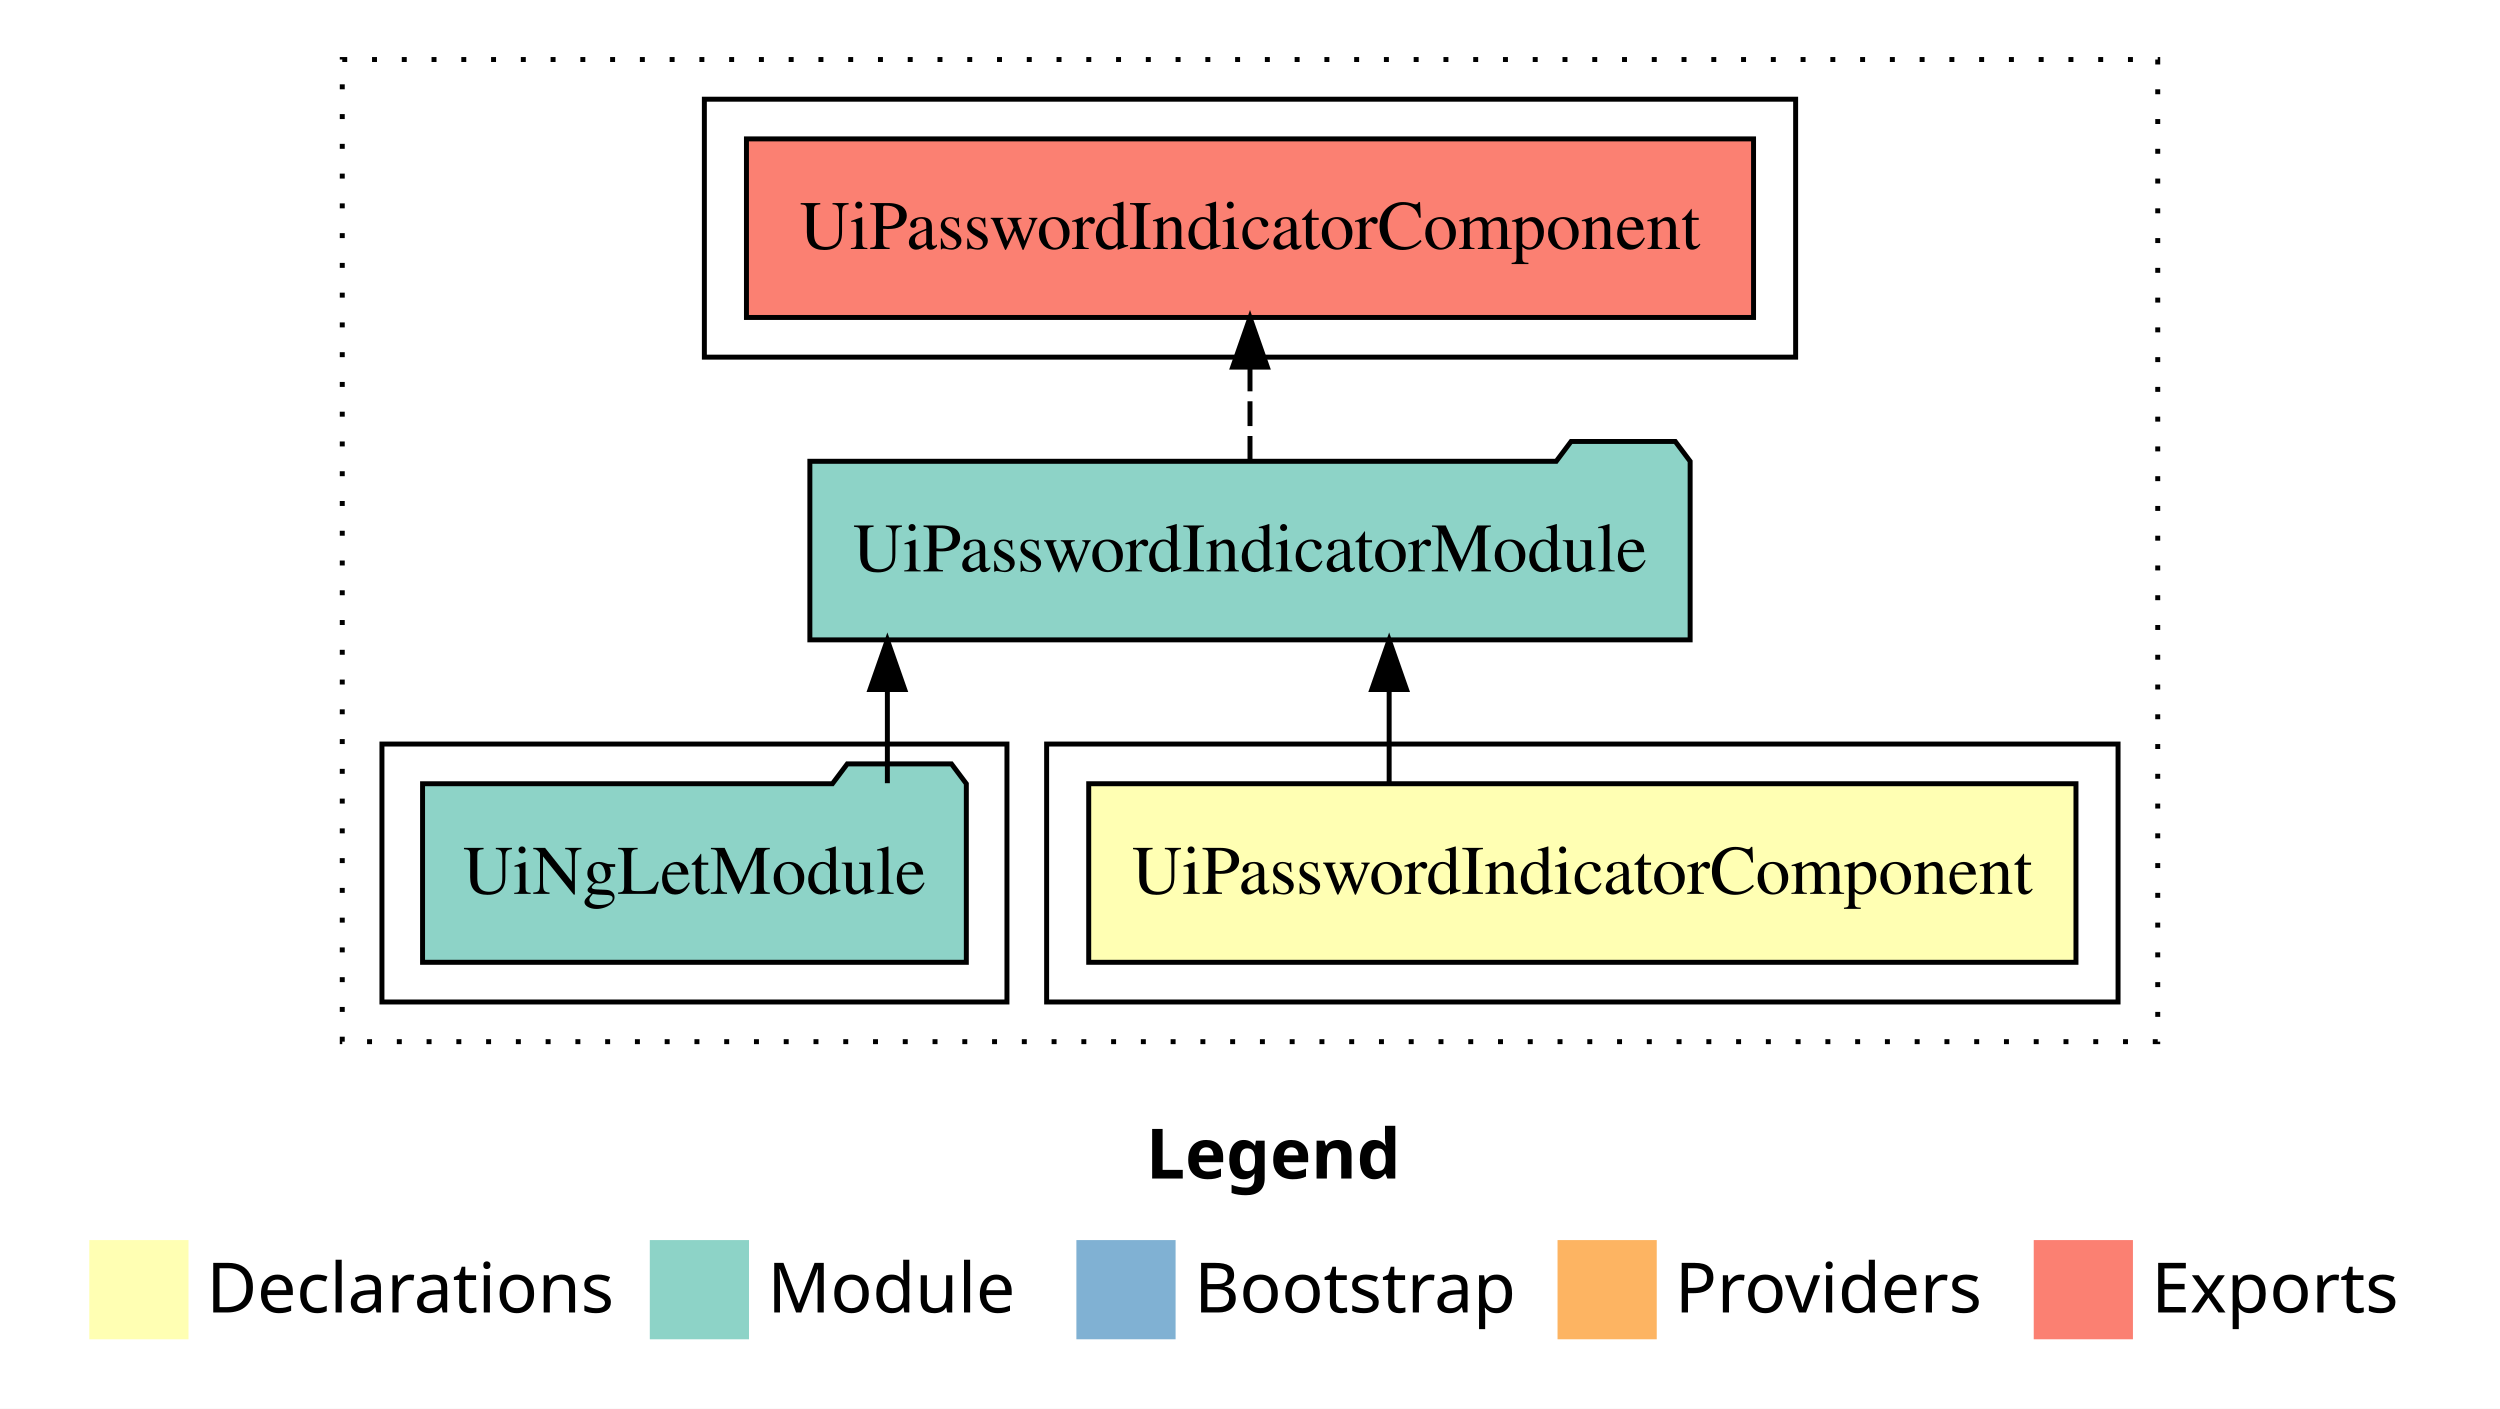
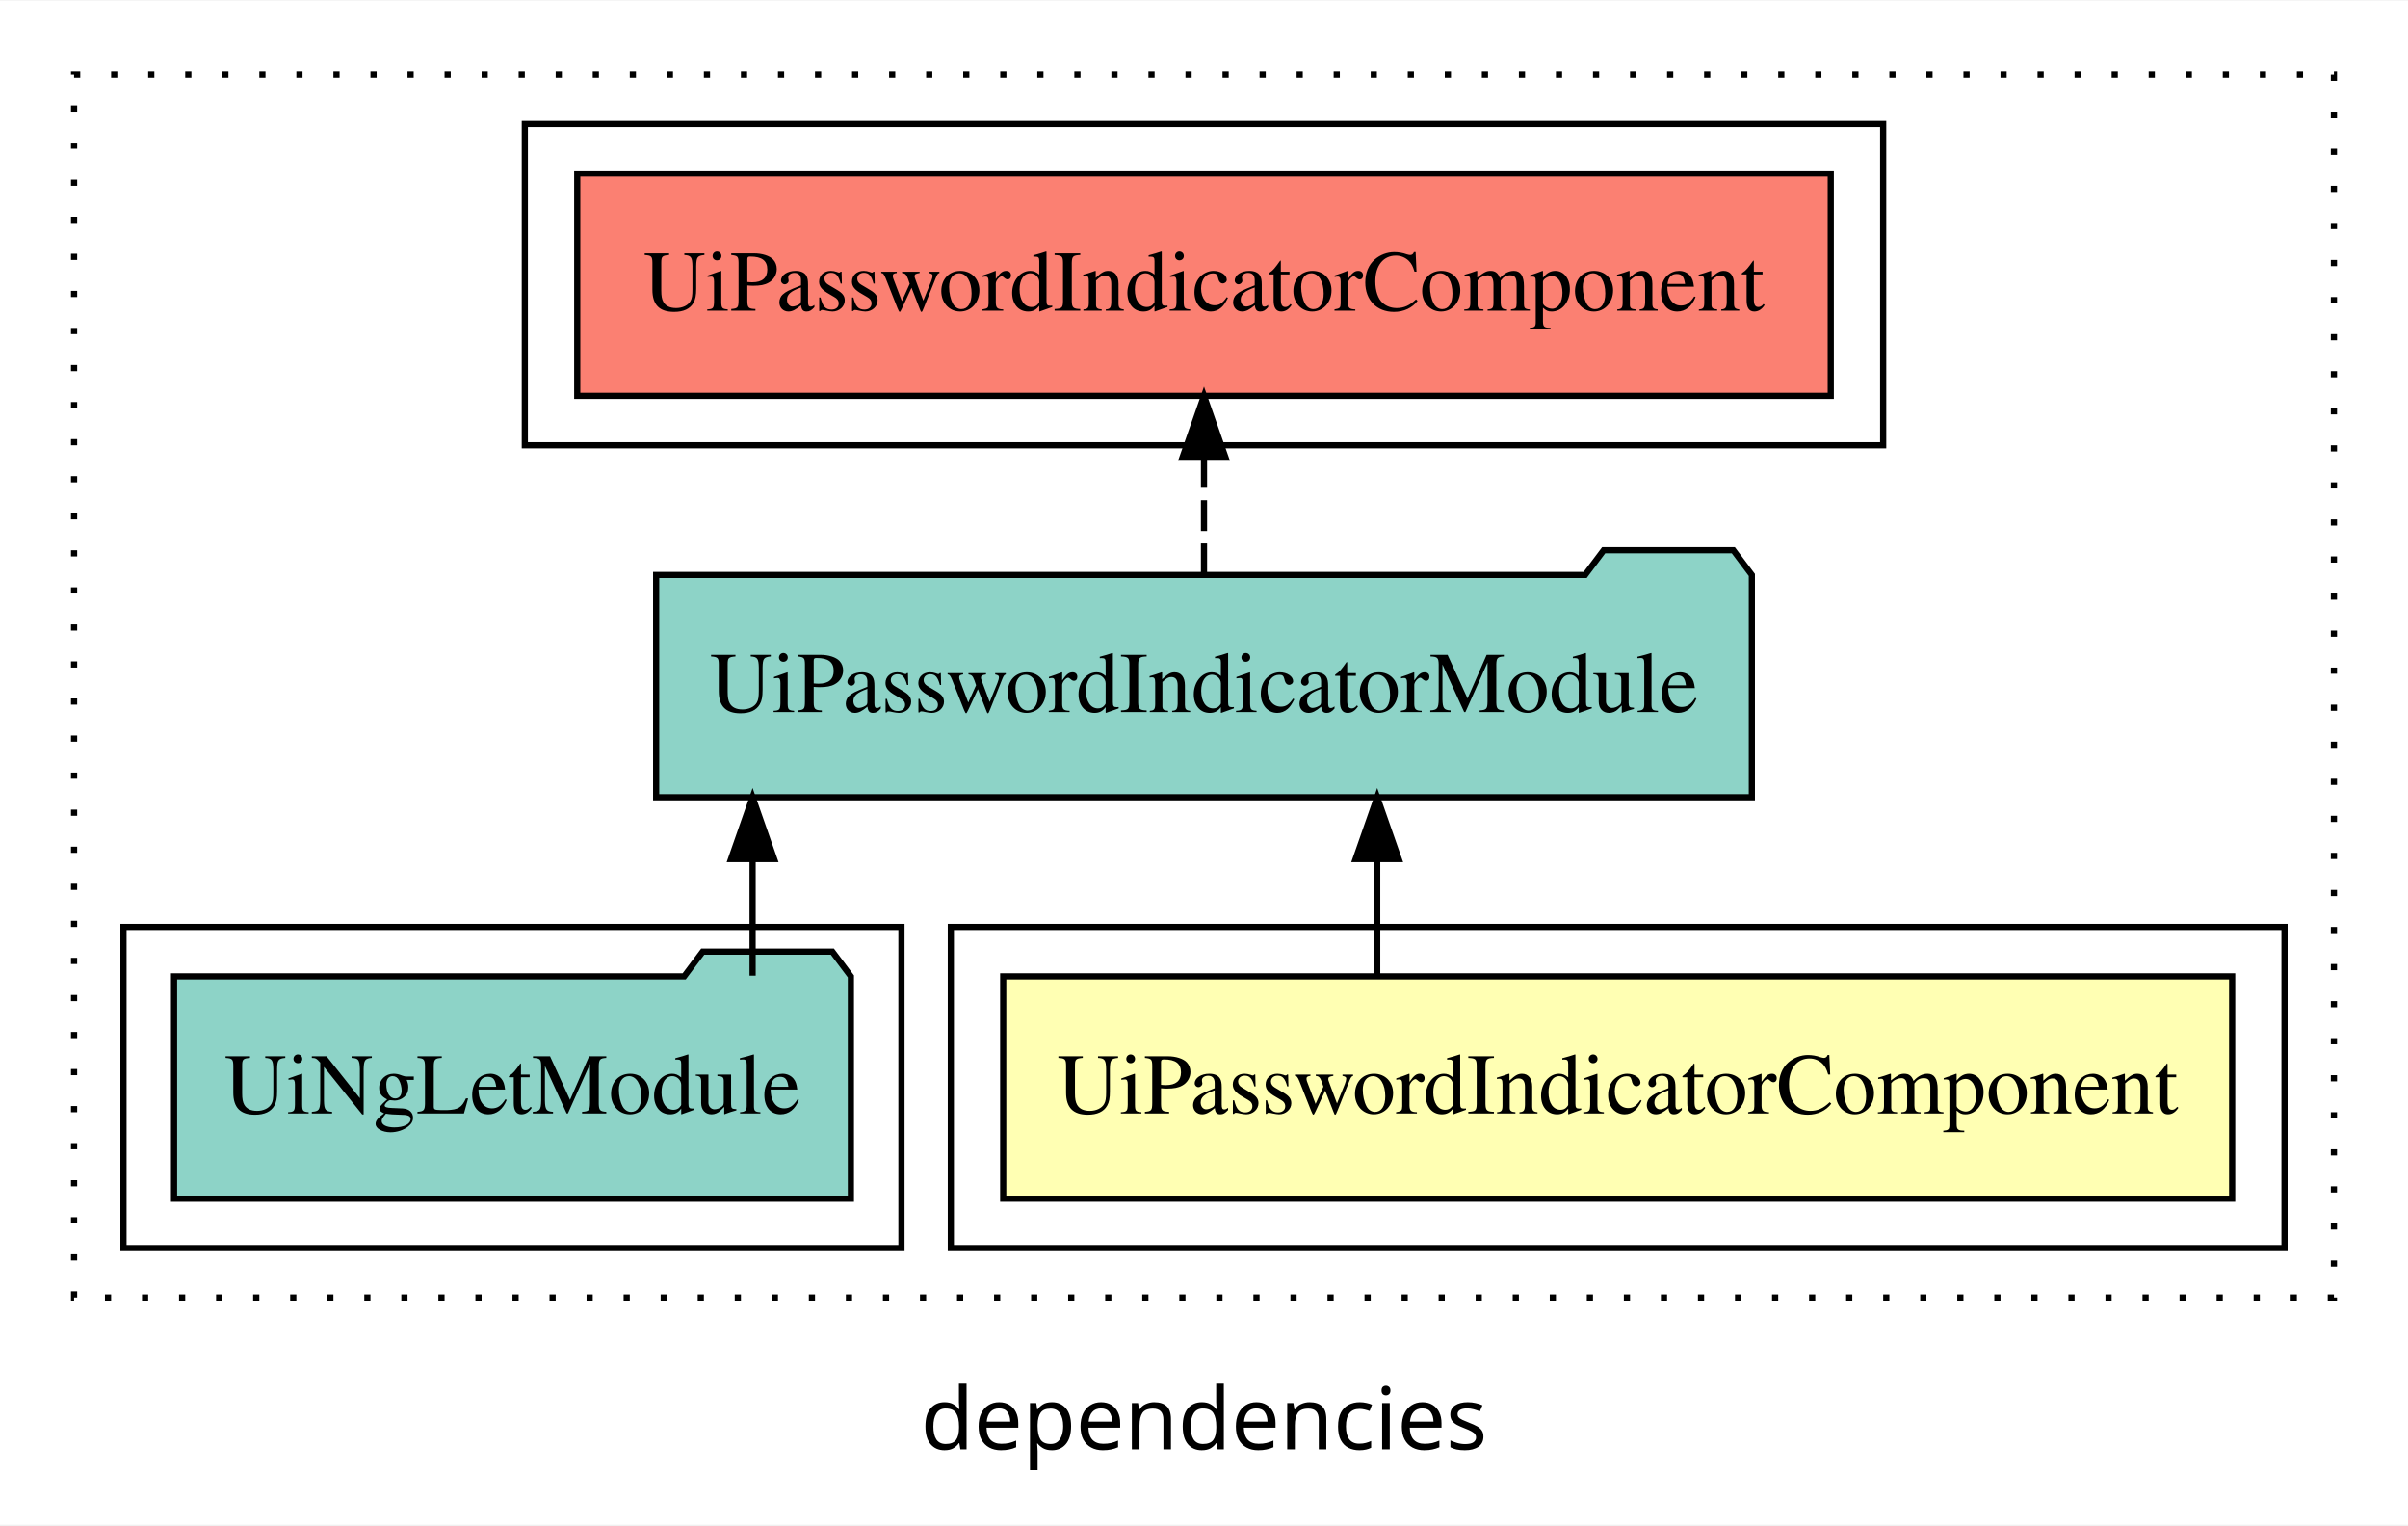
- <svg xmlns="http://www.w3.org/2000/svg" width="504pt" height="284pt" viewBox="0.00 0.00 504.00 284.00">
-   <g id="graph0" class="graph" transform="scale(1 1) rotate(0) translate(4 280)">
-     <polygon fill="#ffffff" stroke="transparent" points="-4,4 -4,-280 500,-280 500,4 -4,4" />
-     <text text-anchor="start" x="227.009" y="-42.4" font-family="sans-serif" font-weight="bold" font-size="14.00" fill="#000000">Legend</text>
-     <polygon fill="#ffffb3" stroke="transparent" points="14,-10 14,-30 34,-30 34,-10 14,-10" />
-     <text text-anchor="start" x="37.629" y="-15.4" font-family="sans-serif" font-size="14.00" fill="#000000">  Declarations</text>
-     <polygon fill="#8dd3c7" stroke="transparent" points="127,-10 127,-30 147,-30 147,-10 127,-10" />
-     <text text-anchor="start" x="150.725" y="-15.4" font-family="sans-serif" font-size="14.00" fill="#000000">  Module</text>
-     <polygon fill="#80b1d3" stroke="transparent" points="213,-10 213,-30 233,-30 233,-10 213,-10" />
-     <text text-anchor="start" x="236.781" y="-15.4" font-family="sans-serif" font-size="14.00" fill="#000000">  Bootstrap</text>
-     <polygon fill="#fdb462" stroke="transparent" points="310,-10 310,-30 330,-30 330,-10 310,-10" />
-     <text text-anchor="start" x="333.673" y="-15.4" font-family="sans-serif" font-size="14.00" fill="#000000">  Providers</text>
-     <polygon fill="#fb8072" stroke="transparent" points="406,-10 406,-30 426,-30 426,-10 406,-10" />
-     <text text-anchor="start" x="429.726" y="-15.4" font-family="sans-serif" font-size="14.00" fill="#000000">  Exports</text>
+ <svg xmlns="http://www.w3.org/2000/svg" width="390pt" height="247pt" viewBox="0.00 0.00 390.00 246.80">
+   <g id="graph0" class="graph" transform="scale(1 1) rotate(0) translate(4 242.8)">
+     <polygon fill="white" stroke="transparent" points="-4,4 -4,-242.8 386,-242.8 386,4 -4,4" />
+     <text text-anchor="middle" x="191" y="-8.2" font-family="sans-serif" font-size="14.00">dependencies</text>
    <g id="clust1" class="cluster">
-       <polygon fill="none" stroke="#000000" stroke-dasharray="1,5" points="65,-70 65,-268 431,-268 431,-70 65,-70" />
+       <polygon fill="none" stroke="black" stroke-dasharray="1,5" points="8,-32.8 8,-230.8 374,-230.8 374,-32.8 8,-32.8" />
    </g>
    <g id="clust2" class="cluster">
-       <polygon fill="none" stroke="#000000" points="207,-78 207,-130 423,-130 423,-78 207,-78" />
+       <polygon fill="none" stroke="black" points="150,-40.8 150,-92.8 366,-92.8 366,-40.8 150,-40.8" />
    </g>
    <g id="clust4" class="cluster">
-       <polygon fill="none" stroke="#000000" points="73,-78 73,-130 199,-130 199,-78 73,-78" />
+       <polygon fill="none" stroke="black" points="16,-40.8 16,-92.8 142,-92.8 142,-40.8 16,-40.8" />
    </g>
    <g id="clust5" class="cluster">
-       <polygon fill="none" stroke="#000000" points="138,-208 138,-260 358,-260 358,-208 138,-208" />
+       <polygon fill="none" stroke="black" points="81,-170.8 81,-222.8 301,-222.8 301,-170.8 81,-170.8" />
    </g>
    <g id="node1" class="node">
-       <polygon fill="#ffffb3" stroke="#000000" points="414.515,-122 215.485,-122 215.485,-86 414.515,-86 414.515,-122" />
-       <text text-anchor="middle" x="315" y="-99.8" font-family="Times,serif" font-size="14.00" fill="#000000">UiPasswordIndicatorComponent</text>
+       <polygon fill="#ffffb3" stroke="black" points="357.52,-84.8 158.48,-84.8 158.48,-48.8 357.52,-48.8 357.52,-84.8" />
+       <text text-anchor="middle" x="258" y="-62.6" font-family="Times,serif" font-size="14.00">UiPasswordIndicatorComponent</text>
    </g>
    <g id="node2" class="node">
-       <polygon fill="#8dd3c7" stroke="#000000" points="336.732,-187 333.732,-191 312.732,-191 309.732,-187 159.268,-187 159.268,-151 336.732,-151 336.732,-187" />
-       <text text-anchor="middle" x="248" y="-164.8" font-family="Times,serif" font-size="14.00" fill="#000000">UiPasswordIndicatorModule</text>
+       <polygon fill="#8dd3c7" stroke="black" points="279.73,-149.8 276.73,-153.8 255.73,-153.8 252.73,-149.8 102.27,-149.8 102.27,-113.8 279.73,-113.8 279.73,-149.8" />
+       <text text-anchor="middle" x="191" y="-127.6" font-family="Times,serif" font-size="14.00">UiPasswordIndicatorModule</text>
    </g>
    <g id="edge1" class="edge">
-       <path fill="none" stroke="#000000" d="M276.054,-122.106C276.054,-122.106 276.054,-140.991 276.054,-140.991" />
-       <polygon fill="#000000" stroke="#000000" points="272.554,-140.991 276.054,-150.991 279.554,-140.991 272.554,-140.991" />
+       <path fill="none" stroke="black" d="M219.05,-84.91C219.05,-84.91 219.05,-103.79 219.05,-103.79" />
+       <polygon fill="black" stroke="black" points="215.55,-103.79 219.05,-113.79 222.55,-103.79 215.55,-103.79" />
    </g>
    <g id="node4" class="node">
-       <polygon fill="#fb8072" stroke="#000000" points="349.515,-252 146.485,-252 146.485,-216 349.515,-216 349.515,-252" />
-       <text text-anchor="middle" x="248" y="-229.8" font-family="Times,serif" font-size="14.00" fill="#000000">UiPasswordIndicatorComponent </text>
+       <polygon fill="#fb8072" stroke="black" points="292.51,-214.8 89.49,-214.8 89.49,-178.8 292.51,-178.8 292.51,-214.8" />
+       <text text-anchor="middle" x="191" y="-192.6" font-family="Times,serif" font-size="14.00">UiPasswordIndicatorComponent </text>
    </g>
    <g id="edge3" class="edge">
-       <path fill="none" stroke="#000000" stroke-dasharray="5,2" d="M248,-187.106C248,-187.106 248,-205.991 248,-205.991" />
-       <polygon fill="#000000" stroke="#000000" points="244.5,-205.991 248,-215.991 251.5,-205.991 244.5,-205.991" />
+       <path fill="none" stroke="black" stroke-dasharray="5,2" d="M191,-149.91C191,-149.91 191,-168.79 191,-168.79" />
+       <polygon fill="black" stroke="black" points="187.5,-168.79 191,-178.79 194.5,-168.79 187.5,-168.79" />
    </g>
    <g id="node3" class="node">
-       <polygon fill="#8dd3c7" stroke="#000000" points="190.812,-122 187.812,-126 166.812,-126 163.812,-122 81.188,-122 81.188,-86 190.812,-86 190.812,-122" />
-       <text text-anchor="middle" x="136" y="-99.8" font-family="Times,serif" font-size="14.00" fill="#000000">UiNgLetModule</text>
+       <polygon fill="#8dd3c7" stroke="black" points="133.81,-84.8 130.81,-88.8 109.81,-88.8 106.81,-84.8 24.19,-84.8 24.19,-48.8 133.81,-48.8 133.81,-84.8" />
+       <text text-anchor="middle" x="79" y="-62.6" font-family="Times,serif" font-size="14.00">UiNgLetModule</text>
    </g>
    <g id="edge2" class="edge">
-       <path fill="none" stroke="#000000" d="M174.895,-122.106C174.895,-122.106 174.895,-140.991 174.895,-140.991" />
-       <polygon fill="#000000" stroke="#000000" points="171.395,-140.991 174.895,-150.991 178.395,-140.991 171.395,-140.991" />
+       <path fill="none" stroke="black" d="M117.89,-84.91C117.89,-84.91 117.89,-103.79 117.89,-103.79" />
+       <polygon fill="black" stroke="black" points="114.39,-103.79 117.89,-113.79 121.39,-103.79 114.39,-103.79" />
    </g>
  </g>
</svg>
